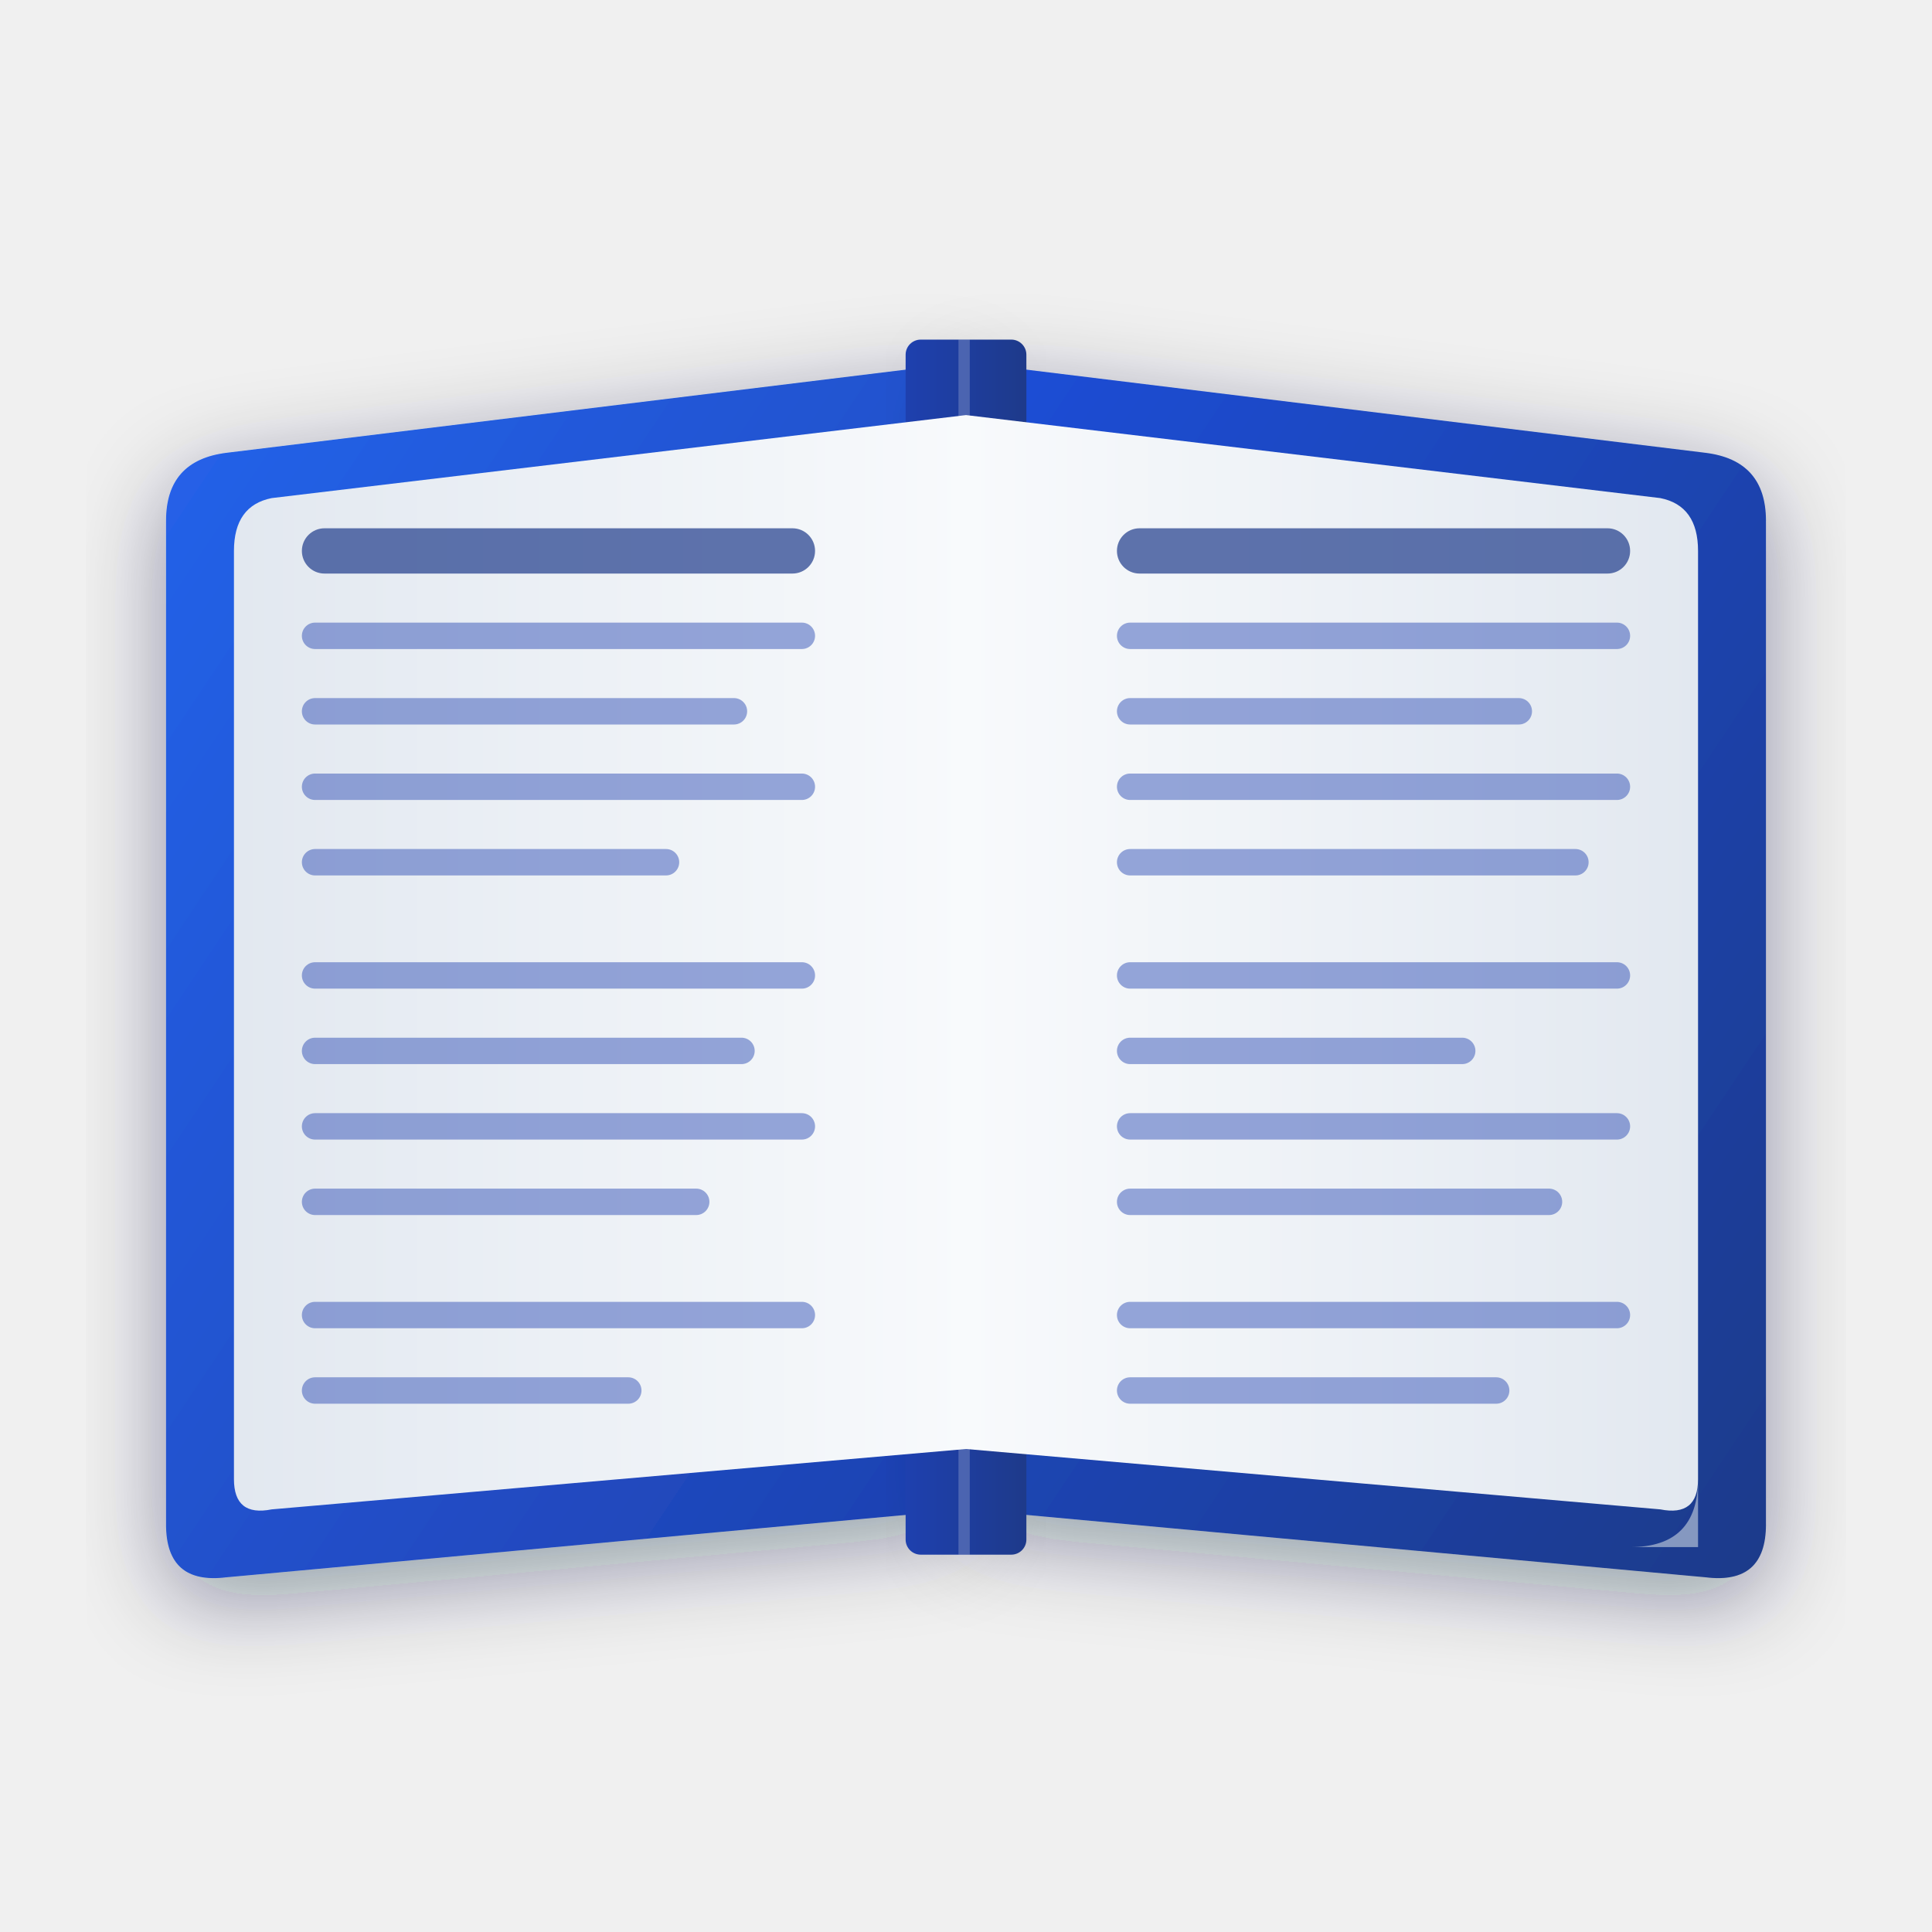
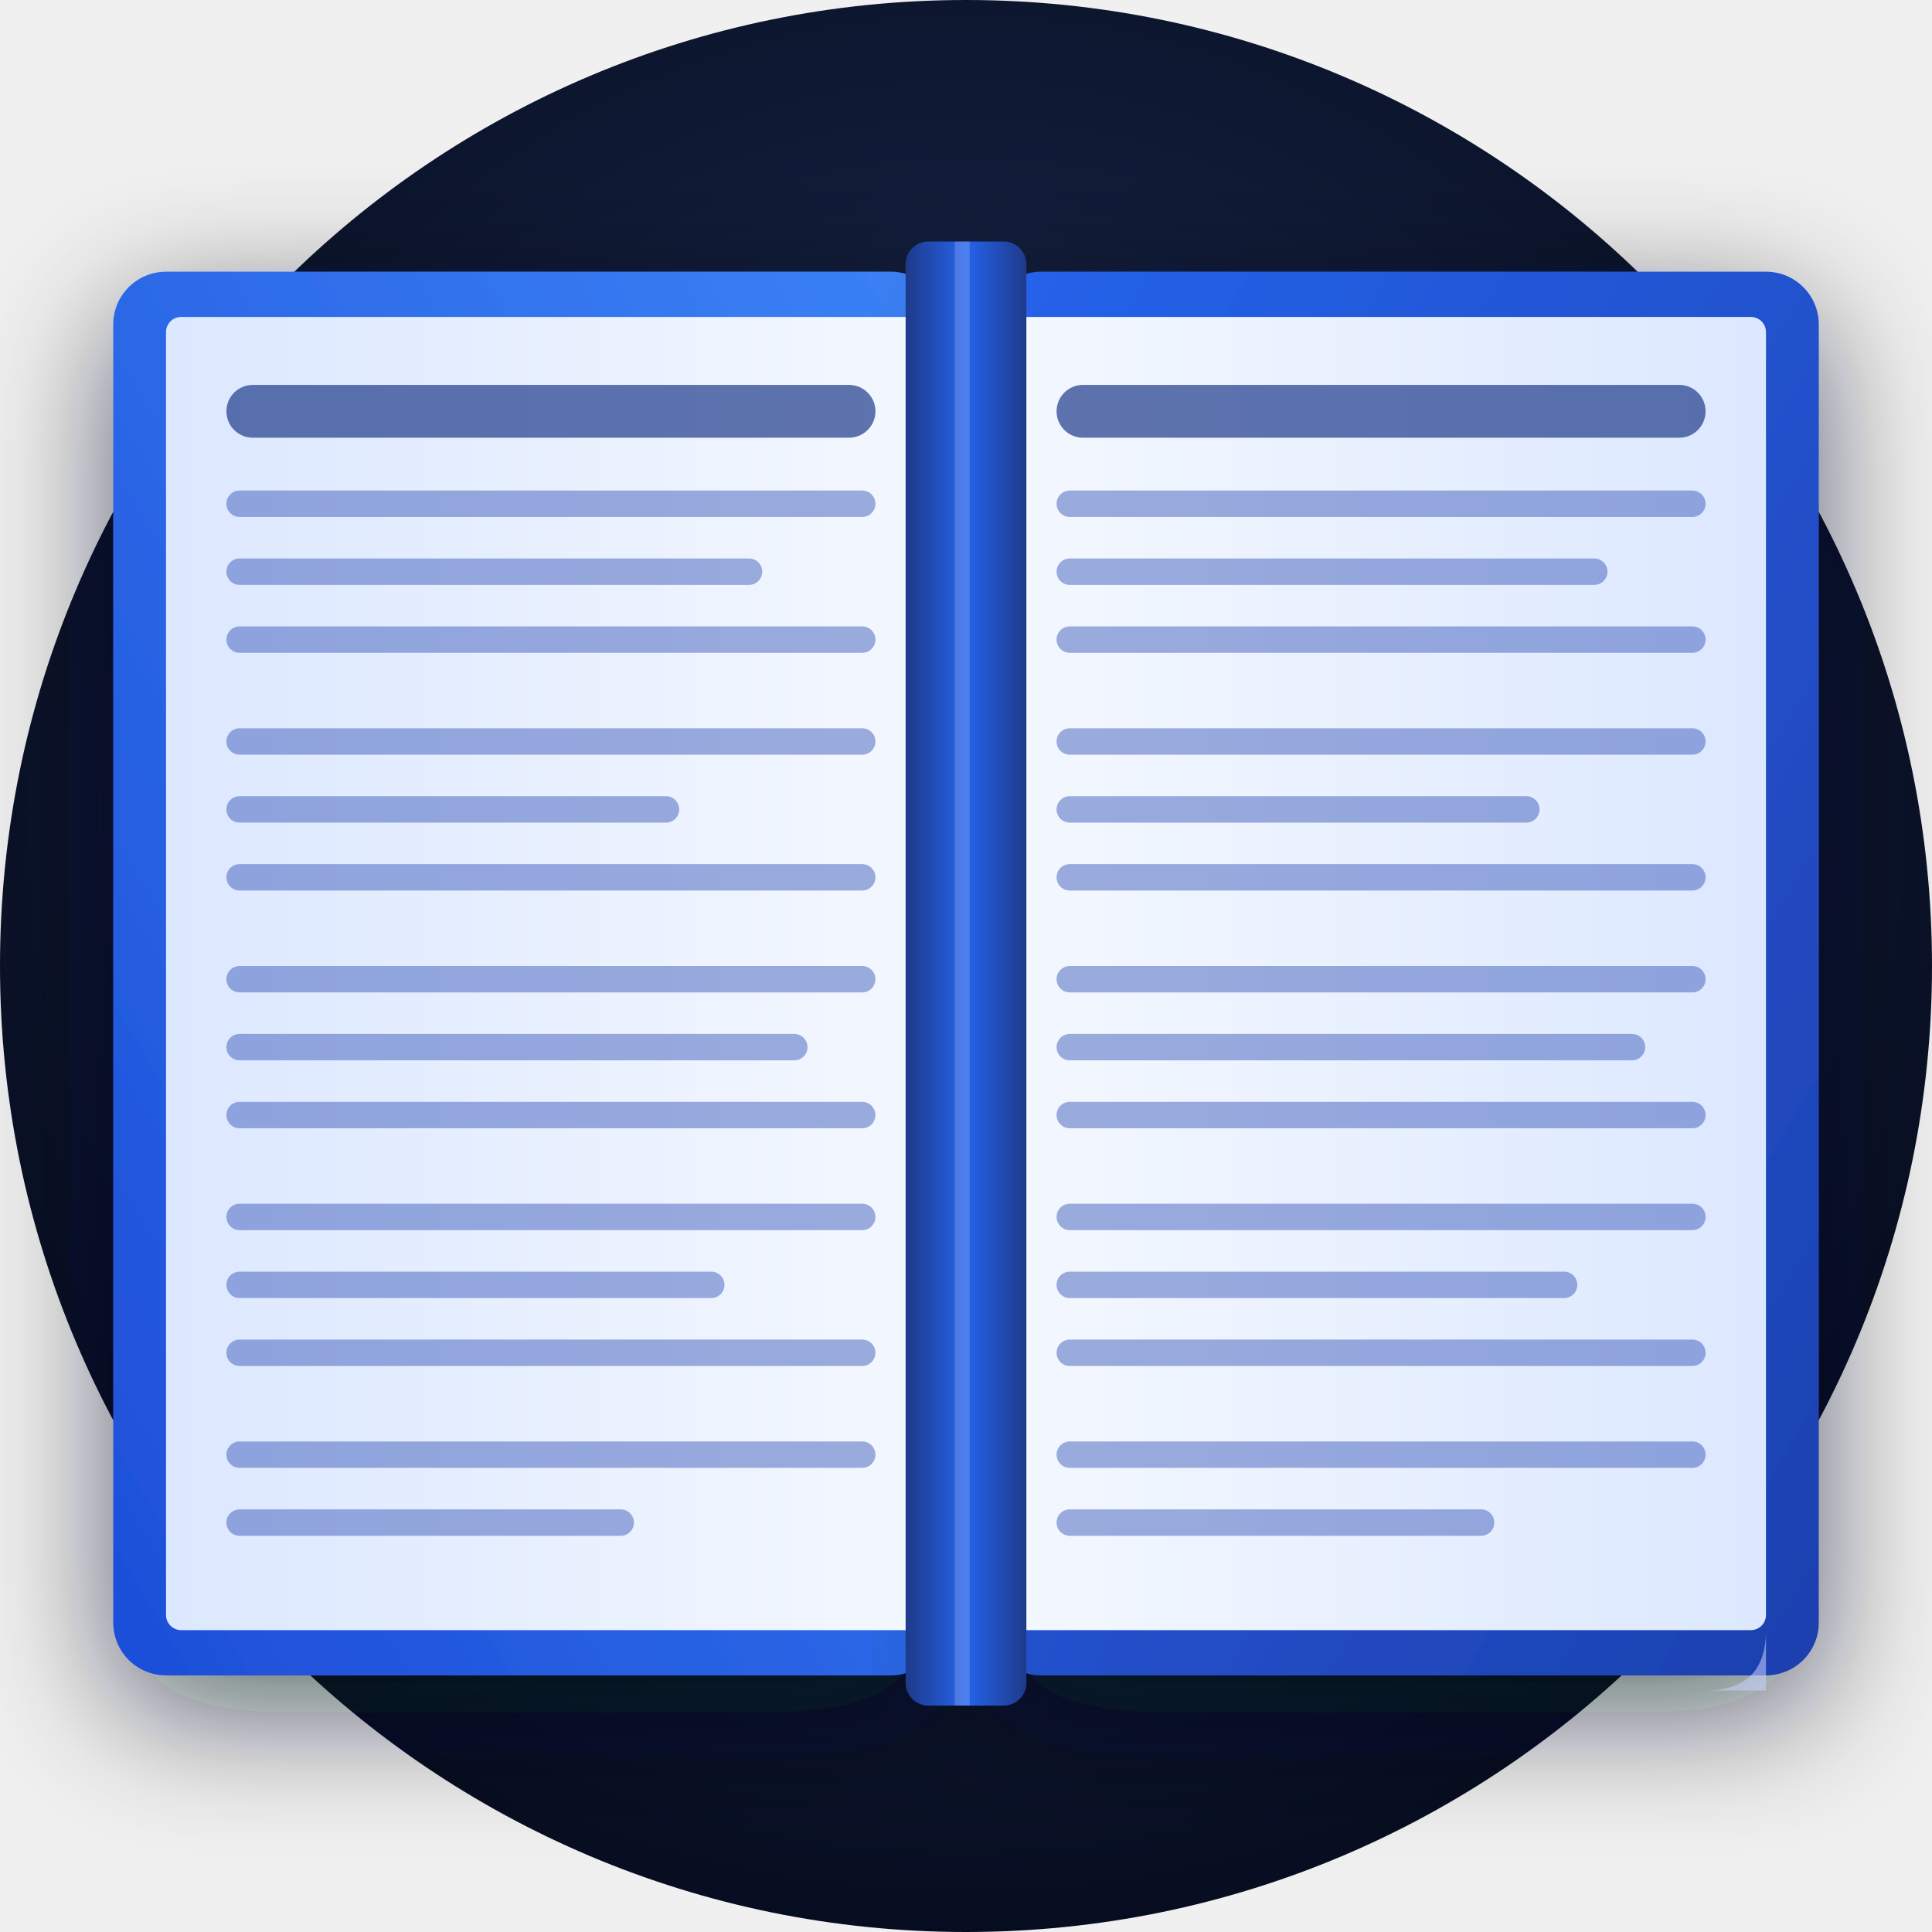
<svg xmlns="http://www.w3.org/2000/svg" viewBox="0 0 512 512" width="512" height="512">
  <defs>
-     <filter id="sh" x="-10%" y="-10%" width="120%" height="120%">
-       <feDropShadow dx="0" dy="6" stdDeviation="12" flood-color="#0a1a3a" flood-opacity="0.40" />
-     </filter>
-     <linearGradient id="coverL" x1="0" y1="0" x2="1" y2="1">
+     <radialGradient id="bgG" cx="50%" cy="42%" r="60%">
+       <stop offset="0%" stop-color="#1c2d55" />
+       <stop offset="100%" stop-color="#060c1e" />
+     </radialGradient>
+     <linearGradient id="covL" x1="1" y1="0" x2="0" y2="1">
+       <stop offset="0%" stop-color="#3b82f6" />
+       <stop offset="100%" stop-color="#1d4ed8" />
+     </linearGradient>
+     <linearGradient id="covR" x1="0" y1="0" x2="1" y2="1">
      <stop offset="0%" stop-color="#2563eb" />
      <stop offset="100%" stop-color="#1e40af" />
    </linearGradient>
-     <linearGradient id="coverR" x1="0" y1="0" x2="1" y2="1">
-       <stop offset="0%" stop-color="#1d4ed8" />
+     <linearGradient id="pgL" x1="1" y1="0" x2="0" y2="0">
+       <stop offset="0%" stop-color="#f4f8ff" />
+       <stop offset="100%" stop-color="#dce8ff" />
+     </linearGradient>
+     <linearGradient id="pgR" x1="0" y1="0" x2="1" y2="0">
+       <stop offset="0%" stop-color="#f4f8ff" />
+       <stop offset="100%" stop-color="#dce8ff" />
+     </linearGradient>
+     <linearGradient id="spG" x1="0" y1="0" x2="1" y2="0">
+       <stop offset="0%" stop-color="#1e3a8a" />
+       <stop offset="50%" stop-color="#2563eb" />
      <stop offset="100%" stop-color="#1e3a8a" />
    </linearGradient>
-     <linearGradient id="spine" x1="0" y1="0" x2="1" y2="0">
-       <stop offset="0%" stop-color="#1e40af" />
-       <stop offset="100%" stop-color="#1e3a8a" />
-     </linearGradient>
-     <linearGradient id="pageL" x1="0" y1="0" x2="1" y2="0">
-       <stop offset="0%" stop-color="#e2e8f0" />
-       <stop offset="100%" stop-color="#f8fafc" />
-     </linearGradient>
-     <linearGradient id="pageR" x1="0" y1="0" x2="1" y2="0">
-       <stop offset="0%" stop-color="#f8fafc" />
-       <stop offset="100%" stop-color="#e2e8f0" />
-     </linearGradient>
+     <filter id="sh" x="-14%" y="-14%" width="128%" height="128%">
+       <feDropShadow dx="0" dy="10" stdDeviation="18" flood-color="#000820" flood-opacity="0.60" />
+     </filter>
  </defs>
-   <path d="M256 96 L60 120 Q44 122 44 138 L44 404 Q44 420 60 418 L256 400 Z" fill="url(#coverL)" filter="url(#sh)" />
-   <path d="M256 96 L452 120 Q468 122 468 138 L468 404 Q468 420 452 418 L256 400 Z" fill="url(#coverR)" filter="url(#sh)" />
-   <rect x="240" y="90" width="32" height="322" rx="4" fill="url(#spine)" />
-   <rect x="254" y="90" width="3" height="322" fill="#ffffff" opacity="0.20" />
-   <path d="M256 110 L72 132 Q62 134 62 146 L62 392 Q62 402 72 400 L256 384 Z" fill="url(#pageL)" />
-   <path d="M256 110 L440 132 Q450 134 450 146 L450 392 Q450 402 440 400 L256 384 Z" fill="url(#pageR)" />
-   <g opacity="0.45" fill="#1e40af">
-     <rect x="80" y="165" width="136" height="7" rx="3.5" />
-     <rect x="80" y="185" width="118" height="7" rx="3.5" />
-     <rect x="80" y="205" width="136" height="7" rx="3.5" />
-     <rect x="80" y="225" width="100" height="7" rx="3.5" />
-     <rect x="80" y="255" width="136" height="7" rx="3.5" />
-     <rect x="80" y="275" width="120" height="7" rx="3.5" />
-     <rect x="80" y="295" width="136" height="7" rx="3.5" />
-     <rect x="80" y="315" width="108" height="7" rx="3.5" />
-     <rect x="80" y="345" width="136" height="7" rx="3.5" />
-     <rect x="80" y="365" width="90" height="7" rx="3.5" />
+   <circle cx="256" cy="256" r="256" fill="url(#bgG)" />
+   <rect x="30" y="72" width="220" height="372" rx="14" ry="14" fill="url(#covL)" filter="url(#sh)" />
+   <rect x="262" y="72" width="220" height="372" rx="14" ry="14" fill="url(#covR)" filter="url(#sh)" />
+   <rect x="44" y="84" width="204" height="348" rx="4" ry="4" fill="url(#pgL)" />
+   <rect x="264" y="84" width="204" height="348" rx="4" ry="4" fill="url(#pgR)" />
+   <rect x="240" y="64" width="32" height="388" rx="6" ry="6" fill="url(#spG)" />
+   <rect x="253" y="64" width="4" height="388" fill="#ffffff" opacity="0.18" />
+   <rect x="60" y="102" width="172" height="14" rx="7" fill="#1e3a8a" opacity="0.70" />
+   <g fill="#1e40af" opacity="0.42">
+     <rect x="60" y="130" width="172" height="7" rx="3.5" />
+     <rect x="60" y="148" width="142" height="7" rx="3.5" />
+     <rect x="60" y="166" width="172" height="7" rx="3.5" />
+     <rect x="60" y="193" width="172" height="7" rx="3.5" />
+     <rect x="60" y="211" width="120" height="7" rx="3.5" />
+     <rect x="60" y="229" width="172" height="7" rx="3.5" />
+     <rect x="60" y="256" width="172" height="7" rx="3.5" />
+     <rect x="60" y="274" width="154" height="7" rx="3.5" />
+     <rect x="60" y="292" width="172" height="7" rx="3.5" />
+     <rect x="60" y="319" width="172" height="7" rx="3.5" />
+     <rect x="60" y="337" width="132" height="7" rx="3.5" />
+     <rect x="60" y="355" width="172" height="7" rx="3.5" />
+     <rect x="60" y="382" width="172" height="7" rx="3.5" />
+     <rect x="60" y="400" width="108" height="7" rx="3.5" />
  </g>
-   <g opacity="0.45" fill="#1e40af">
-     <rect x="296" y="165" width="136" height="7" rx="3.5" />
-     <rect x="296" y="185" width="110" height="7" rx="3.5" />
-     <rect x="296" y="205" width="136" height="7" rx="3.5" />
-     <rect x="296" y="225" width="125" height="7" rx="3.5" />
-     <rect x="296" y="255" width="136" height="7" rx="3.5" />
-     <rect x="296" y="275" width="95" height="7" rx="3.5" />
-     <rect x="296" y="295" width="136" height="7" rx="3.5" />
-     <rect x="296" y="315" width="118" height="7" rx="3.5" />
-     <rect x="296" y="345" width="136" height="7" rx="3.5" />
-     <rect x="296" y="365" width="104" height="7" rx="3.5" />
+   <rect x="280" y="102" width="172" height="14" rx="7" fill="#1e3a8a" opacity="0.70" />
+   <g fill="#1e40af" opacity="0.42">
+     <rect x="280" y="130" width="172" height="7" rx="3.5" />
+     <rect x="280" y="148" width="146" height="7" rx="3.5" />
+     <rect x="280" y="166" width="172" height="7" rx="3.5" />
+     <rect x="280" y="193" width="172" height="7" rx="3.5" />
+     <rect x="280" y="211" width="128" height="7" rx="3.5" />
+     <rect x="280" y="229" width="172" height="7" rx="3.5" />
+     <rect x="280" y="256" width="172" height="7" rx="3.5" />
+     <rect x="280" y="274" width="156" height="7" rx="3.5" />
+     <rect x="280" y="292" width="172" height="7" rx="3.5" />
+     <rect x="280" y="319" width="172" height="7" rx="3.5" />
+     <rect x="280" y="337" width="138" height="7" rx="3.5" />
+     <rect x="280" y="355" width="172" height="7" rx="3.5" />
+     <rect x="280" y="382" width="172" height="7" rx="3.5" />
+     <rect x="280" y="400" width="116" height="7" rx="3.5" />
  </g>
-   <rect x="80" y="140" width="136" height="12" rx="6" fill="#1e3a8a" opacity="0.70" />
-   <rect x="296" y="140" width="136" height="12" rx="6" fill="#1e3a8a" opacity="0.70" />
-   <path d="M450 392 Q450 410 432 410 L450 410 Z" fill="#cbd5e1" opacity="0.60" />
+   <path d="M468 432 Q468 448 452 448 L468 448 Z" fill="#c7d2fe" opacity="0.55" />
</svg>
